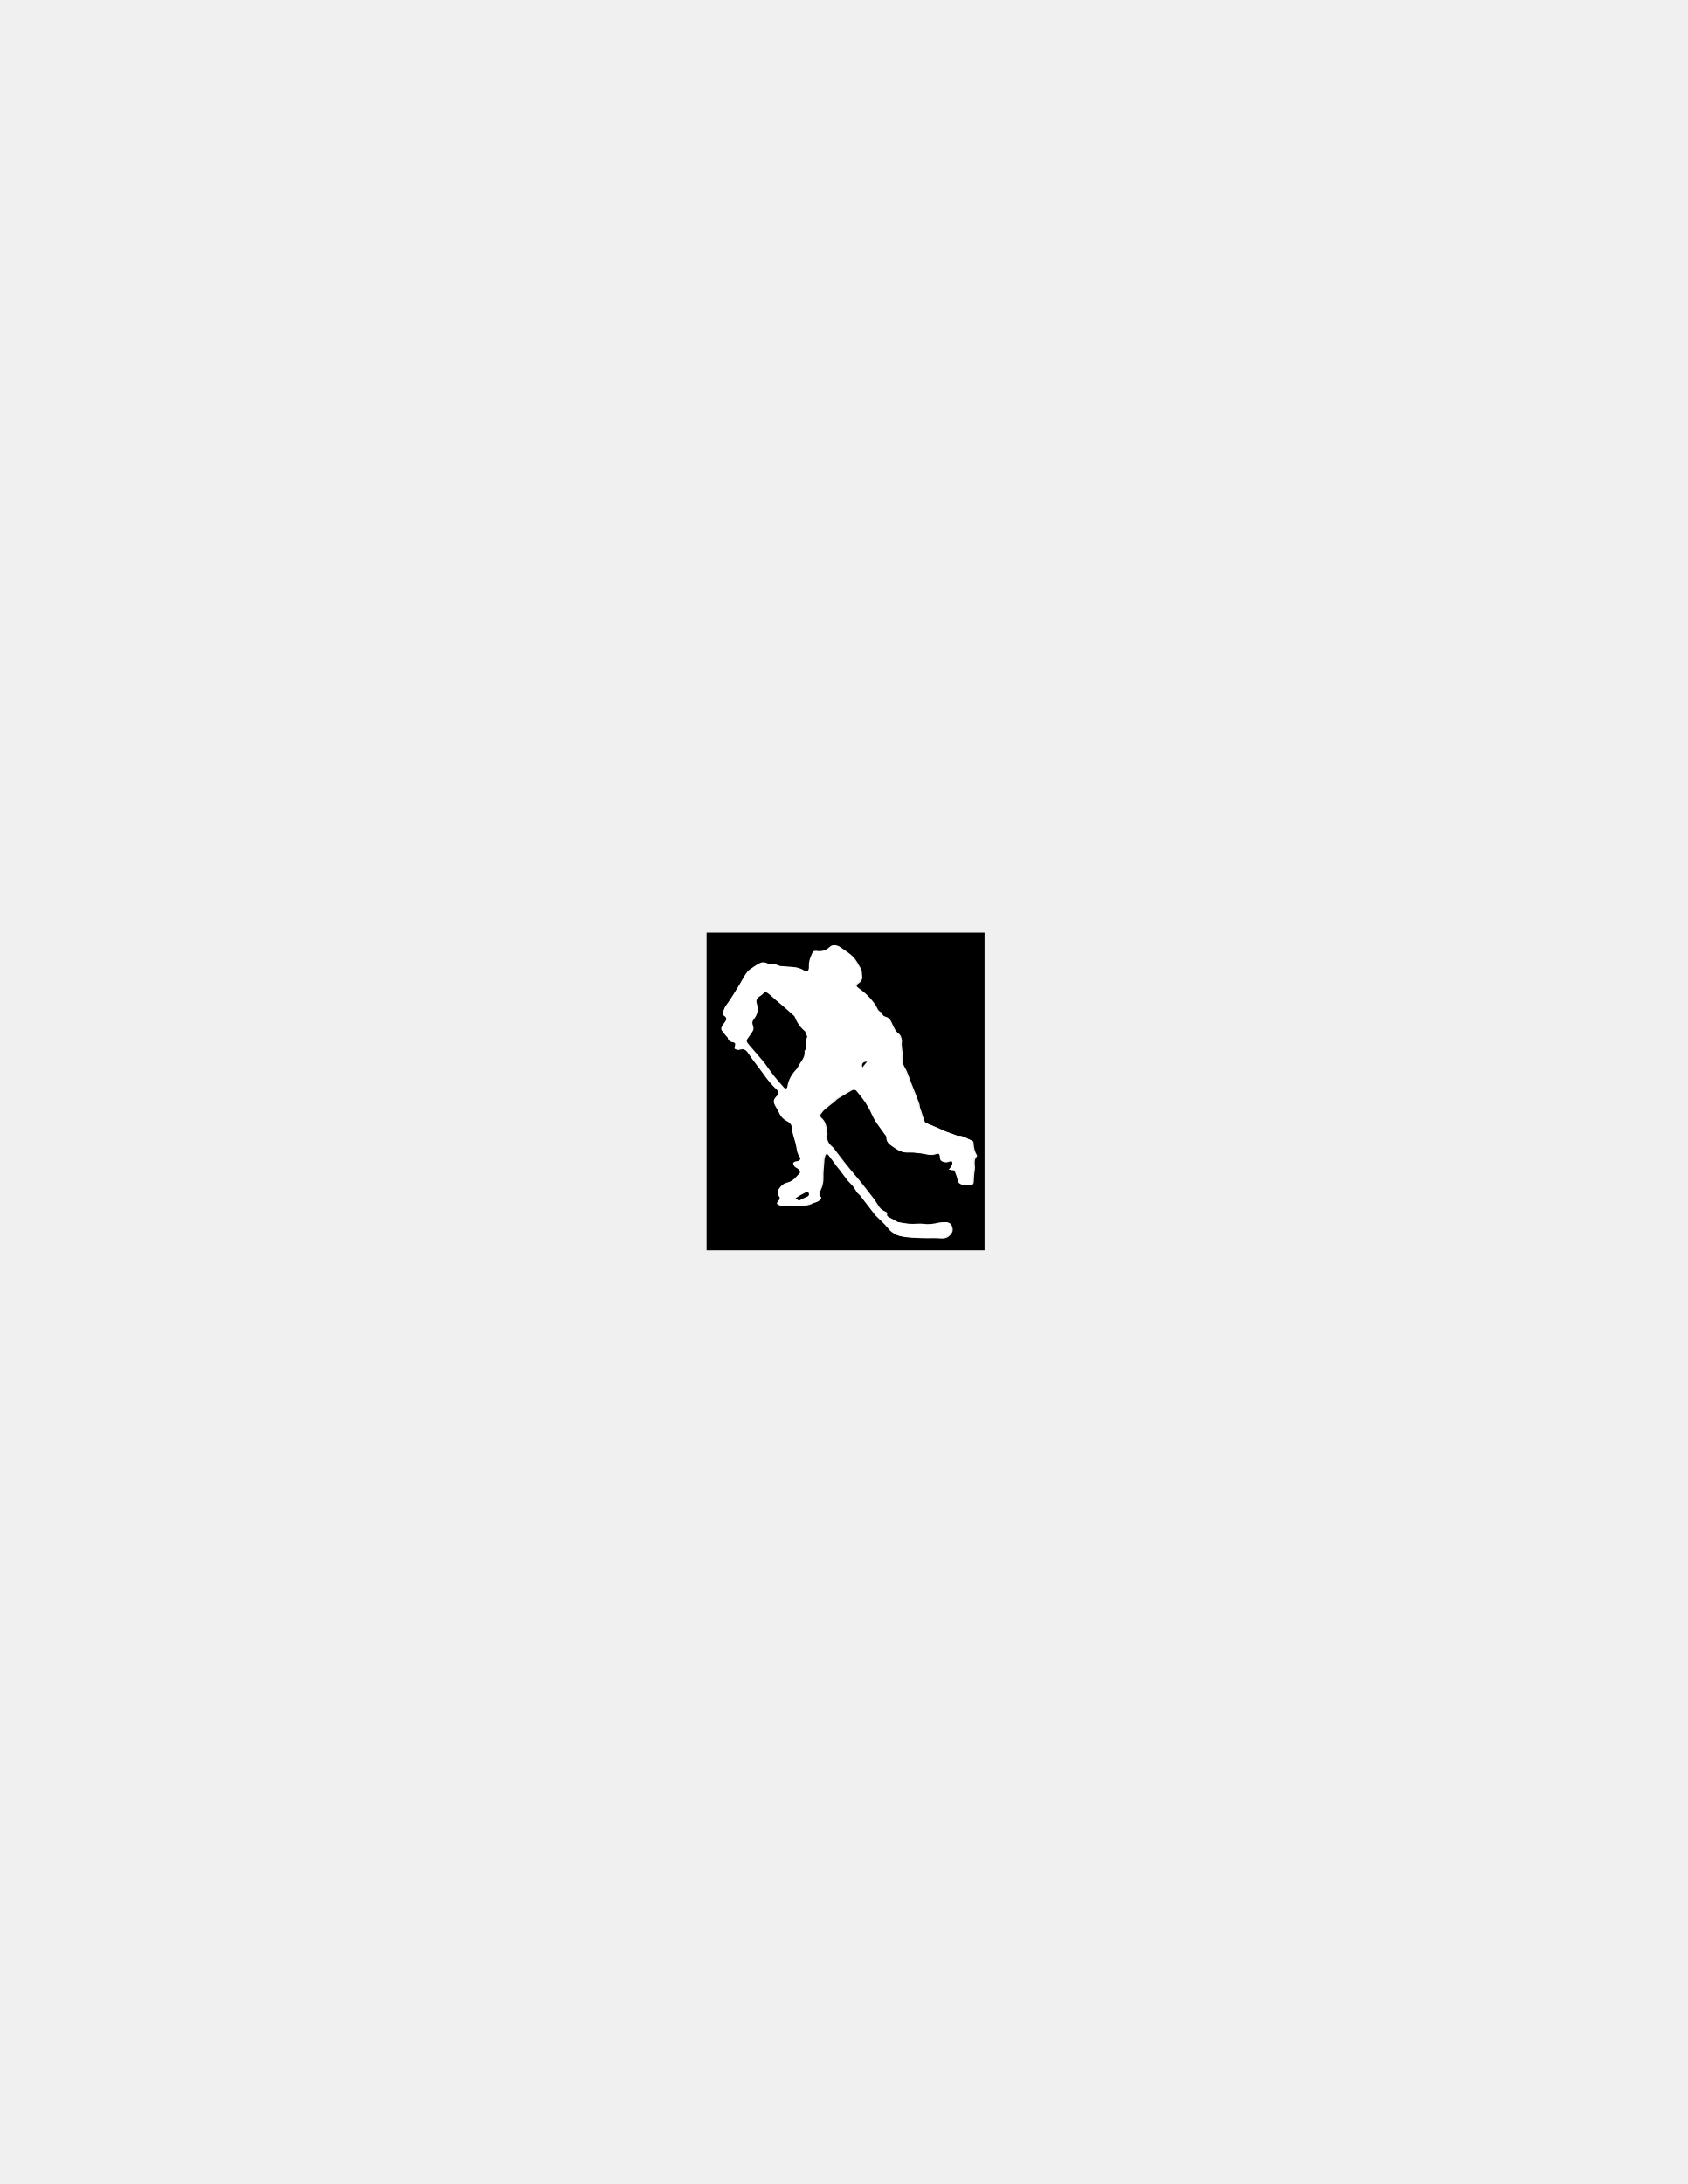
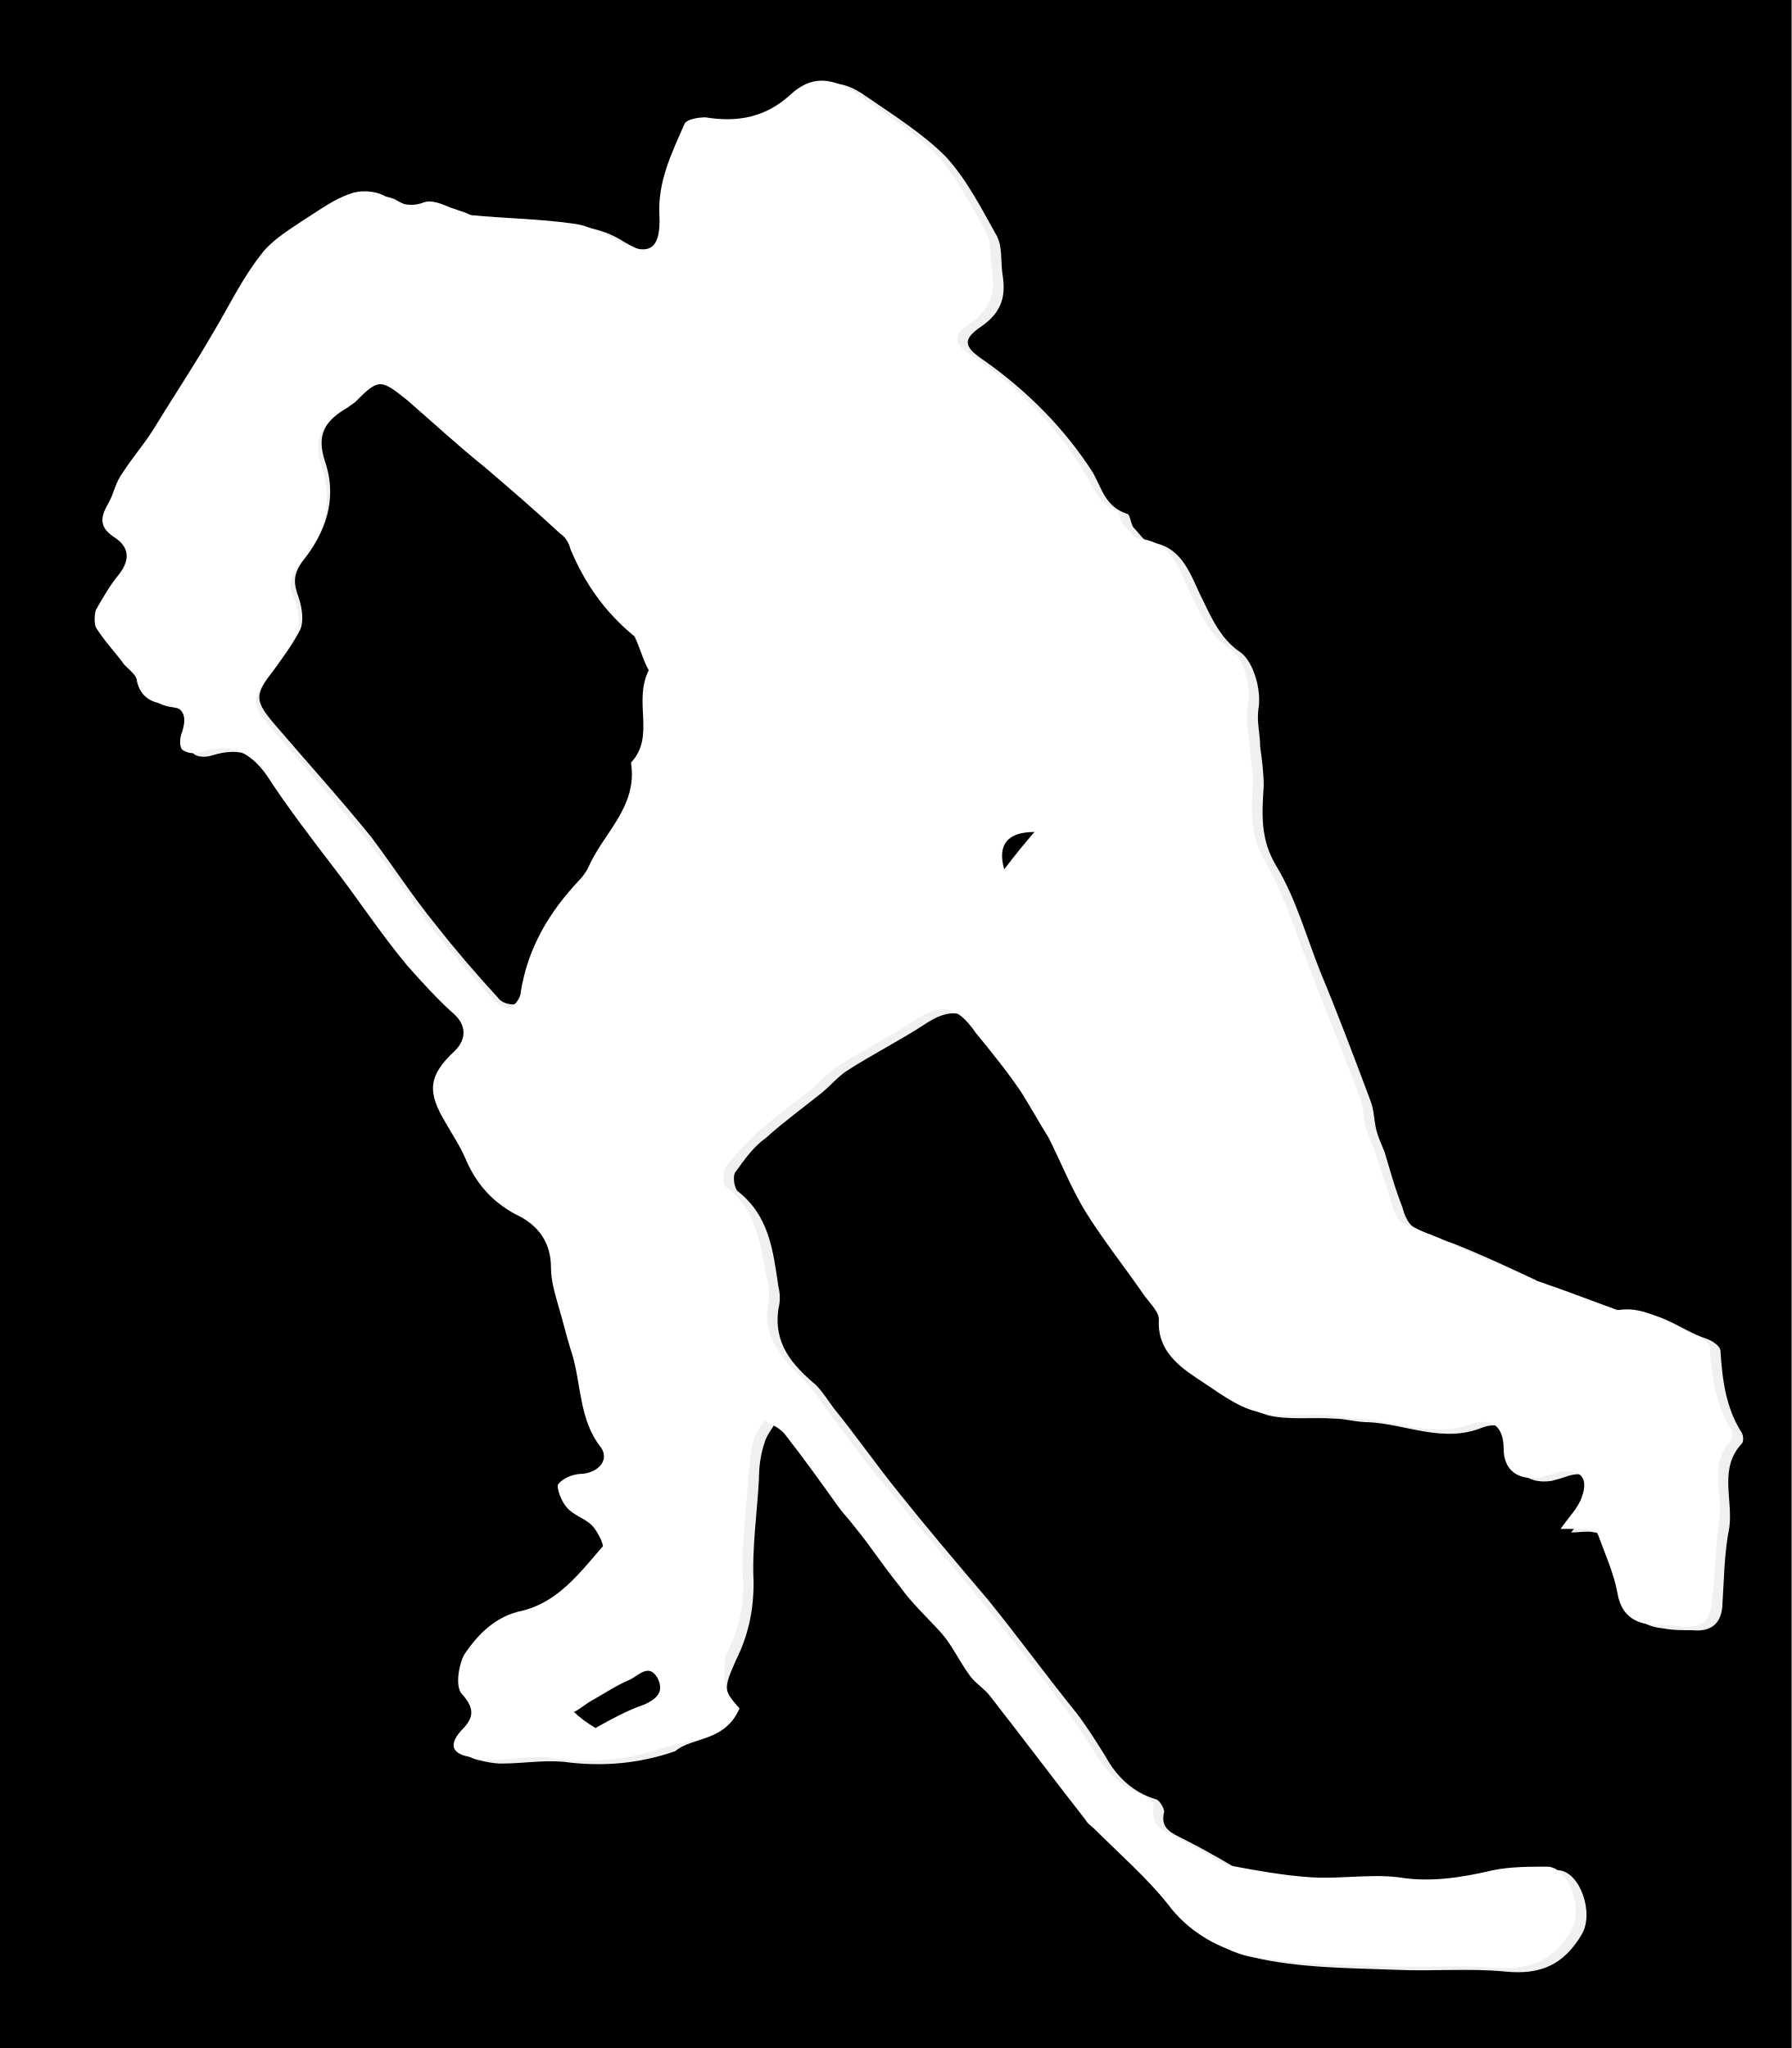
- <svg xmlns="http://www.w3.org/2000/svg" version="1.1" id="Layer_1" x="0px" y="0px" viewBox="0 0 612 792" style="enable-background:new 0 0 612 792;" xml:space="preserve">
+ <svg xmlns="http://www.w3.org/2000/svg" version="1.1" id="Layer_1" x="0px" y="0px" viewBox="0 0 100.8 115.2" style="enable-background:new 0 0 100.8 115.2;" xml:space="preserve">
  <style type="text/css">
	.st0{fill:#FFFFFF;}
</style>
  <g>
-     <path d="M256.2,453.4c0-38.4,0-76.8,0-115.2c33.6,0,67.1,0,100.8,0c0,38.4,0,76.8,0,115.2C323.4,453.4,289.8,453.4,256.2,453.4z    M297.8,434.3c-0.9-1-0.9-1.1-0.2-2.7c0.7-1.4,1-2.8,1-4.4c-0.1-1.9,0.2-3.9,0.3-5.8c0-0.7,0.1-1.4,0.3-2c0.1-0.4,0.4-0.8,0.6-1.1   c0.4,0.2,0.8,0.4,1.1,0.7c1.1,1.4,2,2.8,3.1,4.2c0.3,0.4,0.6,0.7,0.9,1.1c0.8,1.1,1.6,2.2,2.5,3.3c0.8,0.9,1.7,1.7,2.4,2.7   c0.6,0.8,1.1,1.6,1.6,2.4c0.3,0.4,0.7,0.7,1.1,1.1c1.8,2.3,3.6,4.7,5.4,7c0.1,0.2,0.4,0.3,0.5,0.5c1.4,1.4,2.9,2.6,4.1,4.2   c1.1,1.5,2.6,2.5,4.2,2.8c2.6,0.6,5.3,0.6,8,0.7c2.1,0.1,4.1-0.1,6.2,0.1c2,0.2,3.3-0.4,4.3-2.1c0.7-1.2-0.1-3.5-1.3-3.6   c-1-0.1-2.1,0-3.1,0.2c-1.8,0.4-3.5,0.7-5.3,0.4c-1.6-0.2-3.3,0.1-4.9,0c-1.6-0.1-3.2-0.5-4.8-0.7c-0.1,0-0.1-0.1-0.2-0.1   c-1-0.6-2.1-1.2-3.1-1.7c-0.6-0.3-1-0.6-0.8-1.4c0-0.2-0.3-0.7-0.5-0.7c-1.3-0.4-2.2-1.3-2.8-2.4c-0.5-0.8-1-1.6-1.6-2.4   c-1.7-2.1-3.3-4.3-5-6.4c-1.7-2-3.4-4-5-6c-1.3-1.6-2.4-3.2-3.7-4.8c-0.3-0.4-0.6-0.9-1-1.3c-1.3-1.1-2.4-2.3-2.1-4.3   c0.1-0.4,0.1-0.8,0-1.2c-0.3-2-0.5-4-2.3-5.4c-0.2-0.2-0.3-0.9-0.1-1.1c0.5-0.7,1-1.4,1.7-1.9c1-0.9,2.1-1.7,3.1-2.5   c0.5-0.4,1-1,1.5-1.3c1.4-0.9,2.8-1.6,4.2-2.5c1.6-1.1,2.5-0.9,3.6,0.6c0.8,1.2,1.7,2.3,2.6,3.4c0.6,0.8,1.1,1.6,1.5,2.5   c0.7,1.4,1.3,2.9,2.1,4.2c1,1.6,2.2,3.1,3.3,4.7c0.3,0.4,0.8,0.9,0.8,1.3c0,1.6,0.9,2.6,2.1,3.3c1.1,0.7,2.2,1.5,3.4,1.9   c1.2,0.3,2.5,0.1,3.8,0.2c0.6,0,1.2,0.2,1.9,0.2c2.1,0.1,4.2,1.2,6.4,0.3c1.1-0.4,1.8,0.2,1.8,1.4c0,1.1,0.8,1.8,2.1,1.6   c0.4-0.1,0.7-0.2,1-0.3c1.1-0.3,1.7,0.3,1.3,1.4c-0.2,0.6-0.7,1.1-1.2,1.8c0.5,0,0.9-0.1,1.3,0c0.3,0,0.7,0.1,0.8,0.3   c0.4,1.1,0.9,2.1,1.1,3.3c0.2,1.2,0.9,1.7,2,1.8c0.5,0.1,1,0.1,1.6,0.1c1,0.1,1.6-0.3,1.7-1.3c0.1-1.5,0.1-3,0.4-4.5   c0.2-1.6-0.6-3.3,0.7-4.7c0.1-0.1,0.1-0.4,0-0.6c-0.9-1.4-1.1-3-1.2-4.6c0-0.3-0.5-0.6-0.8-0.7c-1.5-0.5-2.7-1.7-4.4-1.4   c-0.1,0-0.2-0.1-0.3-0.1c-1.4-0.5-2.9-1.1-4.4-1.6c-0.2-0.1-0.4-0.1-0.5-0.2c-1.5-0.7-3-1.4-4.5-2c-0.8-0.3-1.7-0.6-2.4-1   c-0.3-0.2-0.5-0.7-0.6-1.1c-0.4-1-0.7-2.1-1-3.1c-0.2-0.5-0.4-0.9-0.5-1.4c-0.1-0.5-0.1-1-0.3-1.5c-0.9-2.4-1.8-4.8-2.8-7.2   c-0.8-2-1.4-4.2-2.5-6c-0.9-1.5-0.8-2.9-0.7-4.5c0-0.7-0.1-1.5-0.2-2.2c0-0.7-0.2-1.4-0.1-2.1c0.2-1.1-0.3-2.7-1-3.2   c-1.2-0.8-1.7-2.1-2.3-3.3c-0.6-1.3-1.1-2.7-2.8-2.9c-0.3,0-0.6-0.5-0.9-0.8c-0.2-0.2-0.2-0.8-0.4-0.8c-1.2-0.4-1.4-1.4-1.9-2.3   c-1.6-2.5-3.7-4.6-6.1-6.3c-1.2-0.8-1.3-1.2-0.1-2c1.1-0.8,1.3-1.7,1.1-2.9c-0.1-0.7,0-1.5-0.3-2.1c-0.9-1.6-1.7-3.2-2.9-4.5   c-1.3-1.3-2.9-2.3-4.5-3.4c-1.4-1-2.5-0.9-3.6,0.1c-1.4,1.2-3,1.5-4.8,1.3c-0.4-0.1-1.1,0.1-1.2,0.4c-0.8,1.6-1.5,3.2-1.4,5.1   c0.1,2.1-0.7,2.4-2.6,1.3c-0.6-0.4-1.4-0.7-2.1-0.8c-1.9-0.2-3.9-0.3-5.9-0.5c-0.4,0-0.7-0.3-1.1-0.4c-0.5-0.1-1.1-0.4-1.6-0.3   c-0.9,0.3-1.5,0-2.2-0.4c-0.5-0.2-1.3-0.3-1.9-0.1c-0.9,0.3-1.7,0.9-2.5,1.4c-0.9,0.6-1.9,1.2-2.5,2c-1,1.4-1.8,2.9-2.7,4.4   c-1.1,1.8-2.2,3.6-3.4,5.5c-0.5,0.8-1.2,1.6-1.7,2.4c-0.3,0.5-0.4,1.2-0.8,1.7c-0.5,0.8-0.6,1.3,0.3,1.9c0.8,0.5,1,1.2,0.3,2.1   c-0.5,0.6-0.9,1.3-1.3,2c-0.1,0.3-0.2,0.7,0,1c0.5,0.7,1.1,1.4,1.6,2.1c0.2,0.3,0.6,0.6,0.7,0.9c0.1,0.9,0.7,1.2,1.5,1.3   c1.1,0.2,1.4,0.7,1,1.7c-0.1,0.2-0.1,0.8,0.1,0.9c0.2,0.2,0.7,0.2,1,0.1c1.6-0.5,2.7-0.1,3.7,1.3c1.2,1.7,2.5,3.4,3.7,5.1   c1.4,1.9,2.8,3.8,4.2,5.6c0.8,1,1.7,1.9,2.6,2.7c0.7,0.6,0.8,1.4,0.1,2.1c-1.5,1.4-1.6,2.3-0.5,4.1c0.4,0.6,0.9,1.3,1.1,2   c0.5,1.4,1.5,2.4,2.8,3.1c1.3,0.7,1.9,1.6,2,3c0,0.7,0.2,1.4,0.4,2.1c0.2,0.9,0.5,1.9,0.8,2.8c0.6,1.7,0.4,3.6,1.6,5.2   c0.5,0.7-0.1,1.4-1,1.5c-0.5,0.1-1.1,0.3-1.4,0.6c-0.2,0.2,0.2,1,0.5,1.3c0.4,0.4,1,0.6,1.4,1c0.3,0.3,0.7,1,0.6,1.2   c-1.3,1.5-2.5,3-4.5,3.6c-1.5,0.4-2.6,1.4-3.3,2.5c-0.4,0.5-0.5,1.8-0.1,2.2c0.8,0.9,0.6,1.4-0.1,2.1c-0.6,0.6-0.5,1.2,0.4,1.4   c0.4,0.1,0.9,0.2,1.3,0.2c1.2,0,2.3-0.2,3.5-0.1c2.2,0.3,4.3,0.1,6.3-0.6C295.1,435.9,297,436.2,297.8,434.3z" />
-     <path class="st0" d="M297.8,434.3c-0.9,1.9-2.7,1.7-4.2,2.2c-2.1,0.7-4.2,0.9-6.3,0.6c-1.1-0.2-2.3,0.1-3.5,0.1   c-0.4,0-0.9-0.1-1.3-0.2c-0.9-0.2-1-0.7-0.4-1.4c0.7-0.7,0.9-1.2,0.1-2.1c-0.4-0.4-0.2-1.6,0.1-2.2c0.8-1.2,1.8-2.2,3.3-2.5   c2-0.5,3.2-2.1,4.5-3.6c0.1-0.1-0.3-0.9-0.6-1.2c-0.4-0.4-1.1-0.6-1.4-1c-0.3-0.3-0.6-1.1-0.5-1.3c0.3-0.4,0.9-0.6,1.4-0.6   c0.9-0.1,1.5-0.8,1-1.5c-1.2-1.5-1.1-3.5-1.6-5.2c-0.3-0.9-0.5-1.8-0.8-2.8c-0.2-0.7-0.4-1.4-0.4-2.1c0-1.4-0.7-2.4-2-3   c-1.3-0.7-2.2-1.7-2.8-3.1c-0.3-0.7-0.7-1.3-1.1-2c-1.1-1.8-1-2.7,0.5-4.1c0.7-0.7,0.6-1.5-0.1-2.1c-0.9-0.8-1.8-1.8-2.6-2.7   c-1.5-1.8-2.8-3.8-4.2-5.6c-1.3-1.7-2.6-3.4-3.7-5.1c-1-1.4-2.1-1.8-3.7-1.3c-0.3,0.1-0.7,0.1-1-0.1c-0.2-0.1-0.2-0.6-0.1-0.9   c0.4-1.1,0.1-1.6-1-1.7c-0.7-0.1-1.3-0.4-1.5-1.3c0-0.3-0.4-0.6-0.7-0.9c-0.5-0.7-1.1-1.3-1.6-2.1c-0.1-0.2-0.1-0.7,0-1   c0.4-0.7,0.8-1.4,1.3-2c0.7-0.9,0.5-1.6-0.3-2.1c-0.9-0.6-0.7-1.2-0.3-1.9c0.3-0.5,0.4-1.2,0.8-1.7c0.5-0.8,1.2-1.6,1.7-2.4   c1.1-1.8,2.3-3.6,3.4-5.5c0.9-1.5,1.6-3,2.7-4.4c0.6-0.8,1.6-1.4,2.5-2c0.8-0.5,1.6-1.1,2.5-1.4c0.5-0.2,1.3-0.2,1.9,0.1   c0.7,0.4,1.4,0.7,2.2,0.4c0.5-0.2,1.1,0.1,1.6,0.3c0.4,0.1,0.7,0.3,1.1,0.4c2,0.2,3.9,0.2,5.9,0.5c0.7,0.1,1.4,0.5,2.1,0.8   c1.9,1.1,2.7,0.8,2.6-1.3c-0.1-1.9,0.7-3.5,1.4-5.1c0.1-0.3,0.8-0.4,1.2-0.4c1.8,0.3,3.4,0,4.8-1.3c1.1-1,2.2-1,3.6-0.1   c1.5,1.1,3.2,2.1,4.5,3.4c1.2,1.3,2,2.9,2.9,4.5c0.3,0.6,0.2,1.4,0.3,2.1c0.2,1.2,0,2.1-1.1,2.9c-1.2,0.8-1.1,1.2,0.1,2   c2.5,1.7,4.6,3.8,6.1,6.3c0.6,0.9,0.8,1.9,1.9,2.3c0.2,0.1,0.2,0.6,0.4,0.8c0.3,0.3,0.6,0.8,0.9,0.8c1.8,0.2,2.2,1.6,2.8,2.9   c0.6,1.2,1.1,2.5,2.3,3.3c0.8,0.5,1.2,2.1,1,3.2c-0.1,0.7,0,1.4,0.1,2.1c0,0.7,0.2,1.5,0.2,2.2c-0.1,1.5-0.2,3,0.7,4.5   c1.1,1.9,1.7,4,2.5,6c0.9,2.4,1.9,4.8,2.8,7.2c0.2,0.5,0.2,1,0.3,1.5c0.1,0.5,0.3,0.9,0.5,1.4c0.3,1,0.7,2.1,1,3.1   c0.1,0.4,0.3,0.9,0.6,1.1c0.8,0.4,1.6,0.6,2.4,1c1.5,0.7,3,1.3,4.5,2c0.2,0.1,0.4,0.2,0.5,0.2c1.4,0.5,2.9,1.1,4.4,1.6   c0.1,0,0.2,0.2,0.3,0.1c1.7-0.3,3,0.9,4.4,1.4c0.3,0.1,0.8,0.4,0.8,0.7c0.1,1.6,0.3,3.2,1.2,4.6c0.1,0.1,0.1,0.5,0,0.6   c-1.3,1.4-0.4,3.1-0.7,4.7c-0.2,1.5-0.2,3-0.4,4.5c-0.1,1.1-0.7,1.4-1.7,1.3c-0.5-0.1-1-0.1-1.6-0.1c-1.1-0.1-1.8-0.6-2-1.8   c-0.2-1.1-0.7-2.2-1.1-3.3c-0.1-0.2-0.5-0.3-0.8-0.3c-0.4,0-0.7,0-1.3,0c0.5-0.7,1-1.2,1.2-1.8c0.4-1.1-0.1-1.6-1.3-1.4   c-0.4,0.1-0.7,0.2-1,0.3c-1.3,0.2-2.1-0.4-2.1-1.6c0-1.2-0.6-1.8-1.8-1.4c-2.2,0.8-4.2-0.2-6.4-0.3c-0.6,0-1.2-0.2-1.9-0.2   c-1.3-0.1-2.6,0.2-3.8-0.2c-1.2-0.3-2.3-1.2-3.4-1.9c-1.2-0.8-2.2-1.7-2.1-3.3c0-0.4-0.5-0.9-0.8-1.3c-1.1-1.6-2.3-3.1-3.3-4.7   c-0.8-1.3-1.4-2.8-2.1-4.2c-0.5-0.8-1-1.7-1.5-2.5c-0.8-1.2-1.7-2.3-2.6-3.4c-1.1-1.6-2-1.7-3.6-0.6c-1.4,0.9-2.8,1.6-4.2,2.5   c-0.6,0.4-1,0.9-1.5,1.3c-1,0.8-2.1,1.6-3.1,2.5c-0.6,0.6-1.2,1.2-1.7,1.9c-0.2,0.3-0.1,1,0.1,1.1c1.8,1.4,1.9,3.5,2.3,5.4   c0.1,0.4,0.1,0.8,0,1.2c-0.3,1.9,0.9,3.1,2.1,4.3c0.4,0.4,0.7,0.8,1,1.3c1.2,1.6,2.4,3.3,3.7,4.8c1.6,2,3.4,4,5,6   c1.7,2.1,3.4,4.2,5,6.4c0.6,0.8,1.1,1.6,1.6,2.4c0.7,1.1,1.5,2,2.8,2.4c0.2,0.1,0.6,0.5,0.5,0.7c-0.1,0.8,0.2,1.1,0.8,1.4   c1.1,0.5,2.1,1.2,3.1,1.7c0.1,0,0.1,0.1,0.2,0.1c1.6,0.3,3.2,0.6,4.8,0.7c1.6,0.1,3.3-0.2,4.9,0c1.8,0.3,3.6,0,5.3-0.4   c1-0.2,2-0.2,3.1-0.2c1.2,0.1,2,2.4,1.3,3.6c-1,1.7-2.3,2.2-4.3,2.1c-2.1-0.2-4.1,0-6.2-0.1c-2.7-0.1-5.4-0.1-8-0.7   c-1.5-0.4-3.1-1.3-4.2-2.8c-1.2-1.5-2.7-2.8-4.1-4.2c-0.2-0.2-0.4-0.3-0.5-0.5c-1.8-2.3-3.6-4.7-5.4-7c-0.3-0.4-0.8-0.7-1.1-1.1   c-0.6-0.8-1-1.7-1.6-2.4c-0.8-0.9-1.7-1.7-2.4-2.7c-0.9-1.1-1.6-2.2-2.5-3.3c-0.3-0.4-0.6-0.7-0.9-1.1c-1-1.4-2-2.8-3.1-4.2   c-0.3-0.3-0.7-0.5-1.1-0.7c-0.2,0.4-0.5,0.7-0.6,1.1c-0.2,0.7-0.2,1.3-0.3,2c-0.1,1.9-0.4,3.9-0.3,5.8c0.1,1.6-0.3,3-1,4.4   C296.9,433.1,296.9,433.3,297.8,434.3z M292.7,375.9c-0.3-0.6-0.5-1.3-1-1.7c-1.6-1.3-2.7-3-3.6-4.9c-0.1-0.3-0.4-0.6-0.6-0.9   c-1.4-1.2-2.8-2.5-4.2-3.7c-1.5-1.3-2.9-2.6-4.4-3.8c-1.4-1.2-1.6-1.2-2.9,0.1c-0.1,0.1-0.2,0.2-0.4,0.3c-1.4,0.8-1.8,1.6-1.3,3.1   c0.7,2.2,0.1,4-1.3,5.6c-0.5,0.7-0.6,1.2-0.2,2c0.2,0.5,0.3,1.3,0.1,1.8c-0.3,0.8-0.9,1.5-1.5,2.3c-1.1,1.5-1.1,1.7,0.1,3.1   c1.8,2.1,3.6,4.1,5.4,6.3c1.3,1.6,2.4,3.3,3.6,4.9c1.1,1.4,2.3,2.7,3.5,4.1c0.2,0.2,0.6,0.4,0.9,0.4c0.2,0,0.4-0.4,0.4-0.7   c0.3-2.5,1.5-4.5,3.3-6.3c0.2-0.2,0.4-0.4,0.5-0.7c0.9-2,2.8-3.5,2.4-5.9C293,379.6,291.8,377.7,292.7,375.9z M289.7,435.4   c0.9-0.5,1.8-0.9,2.6-1.3c0.7-0.3,1.3-0.7,0.8-1.5c-0.5-0.9-1.1-0.1-1.6,0.1c-0.7,0.3-1.4,0.7-2,1.1c-0.4,0.2-0.7,0.5-1.1,0.7   C288.8,434.7,289.2,435,289.7,435.4z M312.7,387.1c0.6-0.7,1.1-1.4,1.7-2.1C312.9,384.9,312.3,385.7,312.7,387.1z" />
-     <path d="M292.7,375.9c-0.9,1.8,0.4,3.7-1,5.2c0.4,2.5-1.6,4-2.4,5.9c-0.1,0.2-0.3,0.5-0.5,0.7c-1.7,1.8-2.9,3.8-3.3,6.3   c0,0.3-0.3,0.7-0.4,0.7c-0.3,0-0.7-0.1-0.9-0.4c-1.2-1.3-2.4-2.7-3.5-4.1c-1.3-1.6-2.4-3.3-3.6-4.9c-1.7-2.1-3.6-4.2-5.4-6.3   c-1.2-1.4-1.2-1.7-0.1-3.1c0.5-0.7,1.1-1.5,1.5-2.3c0.2-0.5,0.1-1.2-0.1-1.8c-0.3-0.8-0.3-1.3,0.2-2c1.3-1.6,2-3.5,1.3-5.6   c-0.5-1.5-0.1-2.3,1.3-3.1c0.1-0.1,0.3-0.2,0.4-0.3c1.3-1.3,1.4-1.3,2.9-0.1c1.5,1.3,2.9,2.6,4.4,3.8c1.4,1.2,2.8,2.4,4.2,3.7   c0.3,0.2,0.5,0.5,0.6,0.9c0.8,1.9,1.9,3.5,3.6,4.9C292.2,374.6,292.4,375.4,292.7,375.9z" />
-     <path d="M289.7,435.4c-0.5-0.3-0.9-0.6-1.2-0.9c0.4-0.2,0.7-0.5,1.1-0.7c0.7-0.4,1.3-0.8,2-1.1c0.5-0.2,1.1-1,1.6-0.1   c0.4,0.8-0.1,1.2-0.8,1.5C291.5,434.4,290.6,434.9,289.7,435.4z" />
-     <path d="M312.7,387.1c-0.4-1.4,0.2-2.1,1.7-2.1C313.8,385.7,313.3,386.3,312.7,387.1z" />
+     <path d="M0,115.2C0,76.8,0,38.4,0,0c33.6,0,67.1,0,100.8,0c0,38.4,0,76.8,0,115.2C67.2,115.2,33.6,115.2,0,115.2z M41.6,96.1   c-0.9-1-0.9-1.1-0.2-2.7c0.7-1.4,1-2.8,1-4.4c-0.1-1.9,0.2-3.9,0.3-5.8c0-0.7,0.1-1.4,0.3-2c0.1-0.4,0.4-0.8,0.6-1.1   c0.4,0.2,0.8,0.4,1.1,0.7c1.1,1.4,2,2.8,3.1,4.2c0.3,0.4,0.6,0.7,0.9,1.1c0.8,1.1,1.6,2.2,2.5,3.3c0.8,0.9,1.7,1.7,2.4,2.7   c0.6,0.8,1.1,1.6,1.6,2.4c0.3,0.4,0.7,0.7,1.1,1.1c1.8,2.3,3.6,4.7,5.4,7c0.1,0.2,0.4,0.3,0.5,0.5c1.4,1.4,2.9,2.6,4.1,4.2   c1.1,1.5,2.6,2.5,4.2,2.8c2.6,0.6,5.3,0.6,8,0.7c2.1,0.1,4.1-0.1,6.2,0.1c2,0.2,3.3-0.4,4.3-2.1c0.7-1.2-0.1-3.5-1.3-3.6   c-1-0.1-2.1,0-3.1,0.2c-1.8,0.4-3.5,0.7-5.3,0.4c-1.6-0.2-3.3,0.1-4.9,0s-3.2-0.5-4.8-0.7c-0.1,0-0.1-0.1-0.2-0.1   c-1-0.6-2.1-1.2-3.1-1.7c-0.6-0.3-1-0.6-0.8-1.4c0-0.2-0.3-0.7-0.5-0.7c-1.3-0.4-2.2-1.3-2.8-2.4c-0.5-0.8-1-1.6-1.6-2.4   c-1.7-2.1-3.3-4.3-5-6.4c-1.7-2-3.4-4-5-6c-1.3-1.6-2.4-3.2-3.7-4.8c-0.3-0.4-0.6-0.9-1-1.3c-1.3-1.1-2.4-2.3-2.1-4.3   c0.1-0.4,0.1-0.8,0-1.2c-0.3-2-0.5-4-2.3-5.4c-0.2-0.2-0.3-0.9-0.1-1.1c0.5-0.7,1-1.4,1.7-1.9c1-0.9,2.1-1.7,3.1-2.5   c0.5-0.4,1-1,1.5-1.3c1.4-0.9,2.8-1.6,4.2-2.5c1.6-1.1,2.5-0.9,3.6,0.6c0.8,1.2,1.7,2.3,2.6,3.4c0.6,0.8,1.1,1.6,1.5,2.5   c0.7,1.4,1.3,2.9,2.1,4.2c1,1.6,2.2,3.1,3.3,4.7c0.3,0.4,0.8,0.9,0.8,1.3c0,1.6,0.9,2.6,2.1,3.3c1.1,0.7,2.2,1.5,3.4,1.9   c1.2,0.3,2.5,0.1,3.8,0.2c0.6,0,1.2,0.2,1.9,0.2c2.1,0.1,4.2,1.2,6.4,0.3c1.1-0.4,1.8,0.2,1.8,1.4c0,1.1,0.8,1.8,2.1,1.6   c0.4-0.1,0.7-0.2,1-0.3c1.1-0.3,1.7,0.3,1.3,1.4c-0.2,0.6-0.7,1.1-1.2,1.8c0.5,0,0.9-0.1,1.3,0c0.3,0,0.7,0.1,0.8,0.3   c0.4,1.1,0.9,2.1,1.1,3.3c0.2,1.2,0.9,1.7,2,1.8c0.5,0.1,1,0.1,1.6,0.1c1,0.1,1.6-0.3,1.7-1.3c0.1-1.5,0.1-3,0.4-4.5   c0.2-1.6-0.6-3.3,0.7-4.7c0.1-0.1,0.1-0.4,0-0.6c-0.9-1.4-1.1-3-1.2-4.6c0-0.3-0.5-0.6-0.8-0.7c-1.5-0.5-2.7-1.7-4.4-1.4   c-0.1,0-0.2-0.1-0.3-0.1c-1.4-0.5-2.9-1.1-4.4-1.6c-0.2-0.1-0.4-0.1-0.5-0.2c-1.5-0.7-3-1.4-4.5-2c-0.8-0.3-1.7-0.6-2.4-1   c-0.3-0.2-0.5-0.7-0.6-1.1c-0.4-1-0.7-2.1-1-3.1c-0.2-0.5-0.4-0.9-0.5-1.4s-0.1-1-0.3-1.5c-0.9-2.4-1.8-4.8-2.8-7.2   c-0.8-2-1.4-4.2-2.5-6c-0.9-1.5-0.8-2.9-0.7-4.5c0-0.7-0.1-1.5-0.2-2.2c0-0.7-0.2-1.4-0.1-2.1c0.2-1.1-0.3-2.7-1-3.2   c-1.2-0.8-1.7-2.1-2.3-3.3c-0.6-1.3-1.1-2.7-2.8-2.9c-0.3,0-0.6-0.5-0.9-0.8c-0.2-0.2-0.2-0.8-0.4-0.8c-1.2-0.4-1.4-1.4-1.9-2.3   c-1.6-2.5-3.7-4.6-6.1-6.3c-1.2-0.8-1.3-1.2-0.1-2c1.1-0.8,1.3-1.7,1.1-2.9c-0.1-0.7,0-1.5-0.3-2.1c-0.9-1.6-1.7-3.2-2.9-4.5   c-1.3-1.3-2.9-2.3-4.5-3.4c-1.4-1-2.5-0.9-3.6,0.1c-1.4,1.2-3,1.5-4.8,1.3c-0.4-0.1-1.1,0.1-1.2,0.4c-0.8,1.6-1.5,3.2-1.4,5.1   c0.1,2.1-0.7,2.4-2.6,1.3c-0.6-0.4-1.4-0.7-2.1-0.8c-1.9-0.2-3.9-0.3-5.9-0.5c-0.4,0-0.7-0.3-1.1-0.4c-0.5-0.1-1.1-0.4-1.6-0.3   c-0.9,0.3-1.5,0-2.2-0.4c-0.5-0.2-1.3-0.3-1.9-0.1c-0.9,0.3-1.7,0.9-2.5,1.4c-0.9,0.6-1.9,1.2-2.5,2c-1,1.4-1.8,2.9-2.7,4.4   c-1.1,1.8-2.2,3.6-3.4,5.5C8.7,25.2,8,26,7.5,26.8c-0.3,0.5-0.4,1.2-0.8,1.7c-0.5,0.8-0.6,1.3,0.3,1.9c0.8,0.5,1,1.2,0.3,2.1   c-0.5,0.6-0.9,1.3-1.3,2c-0.1,0.3-0.2,0.7,0,1c0.5,0.7,1.1,1.4,1.6,2.1c0.2,0.3,0.6,0.6,0.7,0.9c0.1,0.9,0.7,1.2,1.5,1.3   c1.1,0.2,1.4,0.7,1,1.7c-0.1,0.2-0.1,0.8,0.1,0.9c0.2,0.2,0.7,0.2,1,0.1c1.6-0.5,2.7-0.1,3.7,1.3c1.2,1.7,2.5,3.4,3.7,5.1   c1.4,1.9,2.8,3.8,4.2,5.6c0.8,1,1.7,1.9,2.6,2.7c0.7,0.6,0.8,1.4,0.1,2.1c-1.5,1.4-1.6,2.3-0.5,4.1c0.4,0.6,0.9,1.3,1.1,2   c0.5,1.4,1.5,2.4,2.8,3.1s1.9,1.6,2,3c0,0.7,0.2,1.4,0.4,2.1c0.2,0.9,0.5,1.9,0.8,2.8c0.6,1.7,0.4,3.6,1.6,5.2   c0.5,0.7-0.1,1.4-1,1.5c-0.5,0.1-1.1,0.3-1.4,0.6c-0.2,0.2,0.2,1,0.5,1.3c0.4,0.4,1,0.6,1.4,1c0.3,0.3,0.7,1,0.6,1.2   c-1.3,1.5-2.5,3-4.5,3.6c-1.5,0.4-2.6,1.4-3.3,2.5c-0.4,0.5-0.5,1.8-0.1,2.2c0.8,0.9,0.6,1.4-0.1,2.1c-0.6,0.6-0.5,1.2,0.4,1.4   c0.4,0.1,0.9,0.2,1.3,0.2c1.2,0,2.3-0.2,3.5-0.1c2.2,0.3,4.3,0.1,6.3-0.6C38.9,97.7,40.8,98,41.6,96.1z" />
+     <path class="st0" d="M41.6,96.1c-0.9,1.9-2.7,1.7-4.2,2.2c-2.1,0.7-4.2,0.9-6.3,0.6C30,98.7,28.8,99,27.6,99   c-0.4,0-0.9-0.1-1.3-0.2c-0.9-0.2-1-0.7-0.4-1.4c0.7-0.7,0.9-1.2,0.1-2.1c-0.4-0.4-0.2-1.6,0.1-2.2c0.8-1.2,1.8-2.2,3.3-2.5   c2-0.5,3.2-2.1,4.5-3.6c0.1-0.1-0.3-0.9-0.6-1.2c-0.4-0.4-1.1-0.6-1.4-1c-0.3-0.3-0.6-1.1-0.5-1.3c0.3-0.4,0.9-0.6,1.4-0.6   c0.9-0.1,1.5-0.8,1-1.5c-1.2-1.5-1.1-3.5-1.6-5.2c-0.3-0.9-0.5-1.8-0.8-2.8C31.2,72.7,31,72,31,71.3c0-1.4-0.7-2.4-2-3   c-1.3-0.7-2.2-1.7-2.8-3.1c-0.3-0.7-0.7-1.3-1.1-2c-1.1-1.8-1-2.7,0.5-4.1c0.7-0.7,0.6-1.5-0.1-2.1c-0.9-0.8-1.8-1.8-2.6-2.7   c-1.5-1.8-2.8-3.8-4.2-5.6c-1.3-1.7-2.6-3.4-3.7-5.1c-1-1.4-2.1-1.8-3.7-1.3c-0.3,0.1-0.7,0.1-1-0.1c-0.2-0.1-0.2-0.6-0.1-0.9   c0.4-1.1,0.1-1.6-1-1.7c-0.7-0.1-1.3-0.4-1.5-1.3c0-0.3-0.4-0.6-0.7-0.9c-0.5-0.7-1.1-1.3-1.6-2.1c-0.1-0.2-0.1-0.7,0-1   c0.4-0.7,0.8-1.4,1.3-2c0.7-0.9,0.5-1.6-0.3-2.1c-0.9-0.6-0.7-1.2-0.3-1.9c0.3-0.5,0.4-1.2,0.8-1.7c0.5-0.8,1.2-1.6,1.7-2.4   c1.1-1.8,2.3-3.6,3.4-5.5c0.9-1.5,1.6-3,2.7-4.4c0.6-0.8,1.6-1.4,2.5-2c0.8-0.5,1.6-1.1,2.5-1.4c0.5-0.2,1.3-0.2,1.9,0.1   c0.7,0.4,1.4,0.7,2.2,0.4c0.5-0.2,1.1,0.1,1.6,0.3c0.4,0.1,0.7,0.3,1.1,0.4c2,0.2,3.9,0.2,5.9,0.5c0.7,0.1,1.4,0.5,2.1,0.8   c1.9,1.1,2.7,0.8,2.6-1.3C37,10.2,37.8,8.6,38.5,7c0.1-0.3,0.8-0.4,1.2-0.4c1.8,0.3,3.4,0,4.8-1.3c1.1-1,2.2-1,3.6-0.1   c1.5,1.1,3.2,2.1,4.5,3.4c1.2,1.3,2,2.9,2.9,4.5c0.3,0.6,0.2,1.4,0.3,2.1c0.2,1.2,0,2.1-1.1,2.9c-1.2,0.8-1.1,1.2,0.1,2   c2.5,1.7,4.6,3.8,6.1,6.3c0.6,0.9,0.8,1.9,1.9,2.3c0.2,0.1,0.2,0.6,0.4,0.8c0.3,0.3,0.6,0.8,0.9,0.8c1.8,0.2,2.2,1.6,2.8,2.9   c0.6,1.2,1.1,2.5,2.3,3.3c0.8,0.5,1.2,2.1,1,3.2c-0.1,0.7,0,1.4,0.1,2.1c0,0.7,0.2,1.5,0.2,2.2c-0.1,1.5-0.2,3,0.7,4.5   c1.1,1.9,1.7,4,2.5,6c0.9,2.4,1.9,4.8,2.8,7.2c0.2,0.5,0.2,1,0.3,1.5c0.1,0.5,0.3,0.9,0.5,1.4c0.3,1,0.7,2.1,1,3.1   c0.1,0.4,0.3,0.9,0.6,1.1c0.8,0.4,1.6,0.6,2.4,1c1.5,0.7,3,1.3,4.5,2c0.2,0.1,0.4,0.2,0.5,0.2c1.4,0.5,2.9,1.1,4.4,1.6   c0.1,0,0.2,0.2,0.3,0.1c1.7-0.3,3,0.9,4.4,1.4c0.3,0.1,0.8,0.4,0.8,0.7c0.1,1.6,0.3,3.2,1.2,4.6c0.1,0.1,0.1,0.5,0,0.6   c-1.3,1.4-0.4,3.1-0.7,4.7c-0.2,1.5-0.2,3-0.4,4.5c-0.1,1.1-0.7,1.4-1.7,1.3c-0.5-0.1-1-0.1-1.6-0.1c-1.1-0.1-1.8-0.6-2-1.8   c-0.2-1.1-0.7-2.2-1.1-3.3c-0.1-0.2-0.5-0.3-0.8-0.3c-0.4,0-0.7,0-1.3,0c0.5-0.7,1-1.2,1.2-1.8c0.4-1.1-0.1-1.6-1.3-1.4   c-0.4,0.1-0.7,0.2-1,0.3c-1.3,0.2-2.1-0.4-2.1-1.6s-0.6-1.8-1.8-1.4c-2.2,0.8-4.2-0.2-6.4-0.3c-0.6,0-1.2-0.2-1.9-0.2   c-1.3-0.1-2.6,0.2-3.8-0.2c-1.2-0.3-2.3-1.2-3.4-1.9c-1.2-0.8-2.2-1.7-2.1-3.3c0-0.4-0.5-0.9-0.8-1.3c-1.1-1.6-2.3-3.1-3.3-4.7   c-0.8-1.3-1.4-2.8-2.1-4.2c-0.5-0.8-1-1.7-1.5-2.5c-0.8-1.2-1.7-2.3-2.6-3.4c-1.1-1.6-2-1.7-3.6-0.6c-1.4,0.9-2.8,1.6-4.2,2.5   c-0.6,0.4-1,0.9-1.5,1.3c-1,0.8-2.1,1.6-3.1,2.5c-0.6,0.6-1.2,1.2-1.7,1.9c-0.2,0.3-0.1,1,0.1,1.1c1.8,1.4,1.9,3.5,2.3,5.4   c0.1,0.4,0.1,0.8,0,1.2c-0.3,1.9,0.9,3.1,2.1,4.3c0.4,0.4,0.7,0.8,1,1.3c1.2,1.6,2.4,3.3,3.7,4.8c1.6,2,3.4,4,5,6   c1.7,2.1,3.4,4.2,5,6.4c0.6,0.8,1.1,1.6,1.6,2.4c0.7,1.1,1.5,2,2.8,2.4c0.2,0.1,0.6,0.5,0.5,0.7c-0.1,0.8,0.2,1.1,0.8,1.4   c1.1,0.5,2.1,1.2,3.1,1.7c0.1,0,0.1,0.1,0.2,0.1c1.6,0.3,3.2,0.6,4.8,0.7c1.6,0.1,3.3-0.2,4.9,0c1.8,0.3,3.6,0,5.3-0.4   c1-0.2,2-0.2,3.1-0.2c1.2,0.1,2,2.4,1.3,3.6c-1,1.7-2.3,2.2-4.3,2.1c-2.1-0.2-4.1,0-6.2-0.1c-2.7-0.1-5.4-0.1-8-0.7   c-1.5-0.4-3.1-1.3-4.2-2.8c-1.2-1.5-2.7-2.8-4.1-4.2c-0.2-0.2-0.4-0.3-0.5-0.5c-1.8-2.3-3.6-4.7-5.4-7c-0.3-0.4-0.8-0.7-1.1-1.1   c-0.6-0.8-1-1.7-1.6-2.4c-0.8-0.9-1.7-1.7-2.4-2.7c-0.9-1.1-1.6-2.2-2.5-3.3c-0.3-0.4-0.6-0.7-0.9-1.1c-1-1.4-2-2.8-3.1-4.2   c-0.3-0.3-0.7-0.5-1.1-0.7c-0.2,0.4-0.5,0.7-0.6,1.1c-0.2,0.7-0.2,1.3-0.3,2c-0.1,1.9-0.4,3.9-0.3,5.8c0.1,1.6-0.3,3-1,4.4   C40.7,94.9,40.7,95.1,41.6,96.1z M36.5,37.7c-0.3-0.6-0.5-1.3-1-1.7c-1.6-1.3-2.7-3-3.6-4.9c-0.1-0.3-0.4-0.6-0.6-0.9   c-1.4-1.2-2.8-2.5-4.2-3.7c-1.5-1.3-2.9-2.6-4.4-3.8c-1.4-1.2-1.6-1.2-2.9,0.1c-0.1,0.1-0.2,0.2-0.4,0.3c-1.4,0.8-1.8,1.6-1.3,3.1   c0.7,2.2,0.1,4-1.3,5.6c-0.5,0.7-0.6,1.2-0.2,2c0.2,0.5,0.3,1.3,0.1,1.8c-0.3,0.8-0.9,1.5-1.5,2.3c-1.1,1.5-1.1,1.7,0.1,3.1   c1.8,2.1,3.6,4.1,5.4,6.3c1.3,1.6,2.4,3.3,3.6,4.9c1.1,1.4,2.3,2.7,3.5,4.1c0.2,0.2,0.6,0.4,0.9,0.4c0.2,0,0.4-0.4,0.4-0.7   c0.3-2.5,1.5-4.5,3.3-6.3c0.2-0.2,0.4-0.4,0.5-0.7c0.9-2,2.8-3.5,2.4-5.9C36.8,41.4,35.6,39.5,36.5,37.7z M33.5,97.2   c0.9-0.5,1.8-0.9,2.6-1.3c0.7-0.3,1.3-0.7,0.8-1.5c-0.5-0.9-1.1-0.1-1.6,0.1c-0.7,0.3-1.4,0.7-2,1.1c-0.4,0.2-0.7,0.5-1.1,0.7   C32.6,96.5,33,96.8,33.5,97.2z M56.5,48.9c0.6-0.7,1.1-1.4,1.7-2.1C56.7,46.7,56.1,47.5,56.5,48.9z" />
+     <path d="M36.5,37.7c-0.9,1.8,0.4,3.7-1,5.2c0.4,2.5-1.6,4-2.4,5.9c-0.1,0.2-0.3,0.5-0.5,0.7c-1.7,1.8-2.9,3.8-3.3,6.3   c0,0.3-0.3,0.7-0.4,0.7c-0.3,0-0.7-0.1-0.9-0.4c-1.2-1.3-2.4-2.7-3.5-4.1c-1.3-1.6-2.4-3.3-3.6-4.9c-1.7-2.1-3.6-4.2-5.4-6.3   c-1.2-1.4-1.2-1.7-0.1-3.1c0.5-0.7,1.1-1.5,1.5-2.3c0.2-0.5,0.1-1.2-0.1-1.8c-0.3-0.8-0.3-1.3,0.2-2c1.3-1.6,2-3.5,1.3-5.6   c-0.5-1.5-0.1-2.3,1.3-3.1c0.1-0.1,0.3-0.2,0.4-0.3c1.3-1.3,1.4-1.3,2.9-0.1c1.5,1.3,2.9,2.6,4.4,3.8c1.4,1.2,2.8,2.4,4.2,3.7   c0.3,0.2,0.5,0.5,0.6,0.9c0.8,1.9,1.9,3.5,3.6,4.9C36,36.4,36.2,37.2,36.5,37.7z" />
+     <path d="M33.5,97.2c-0.5-0.3-0.9-0.6-1.2-0.9c0.4-0.2,0.7-0.5,1.1-0.7c0.7-0.4,1.3-0.8,2-1.1c0.5-0.2,1.1-1,1.6-0.1   c0.4,0.8-0.1,1.2-0.8,1.5C35.3,96.2,34.4,96.7,33.5,97.2z" />
+     <path d="M56.5,48.9c-0.4-1.4,0.2-2.1,1.7-2.1C57.6,47.5,57.1,48.1,56.5,48.9z" />
  </g>
</svg>
